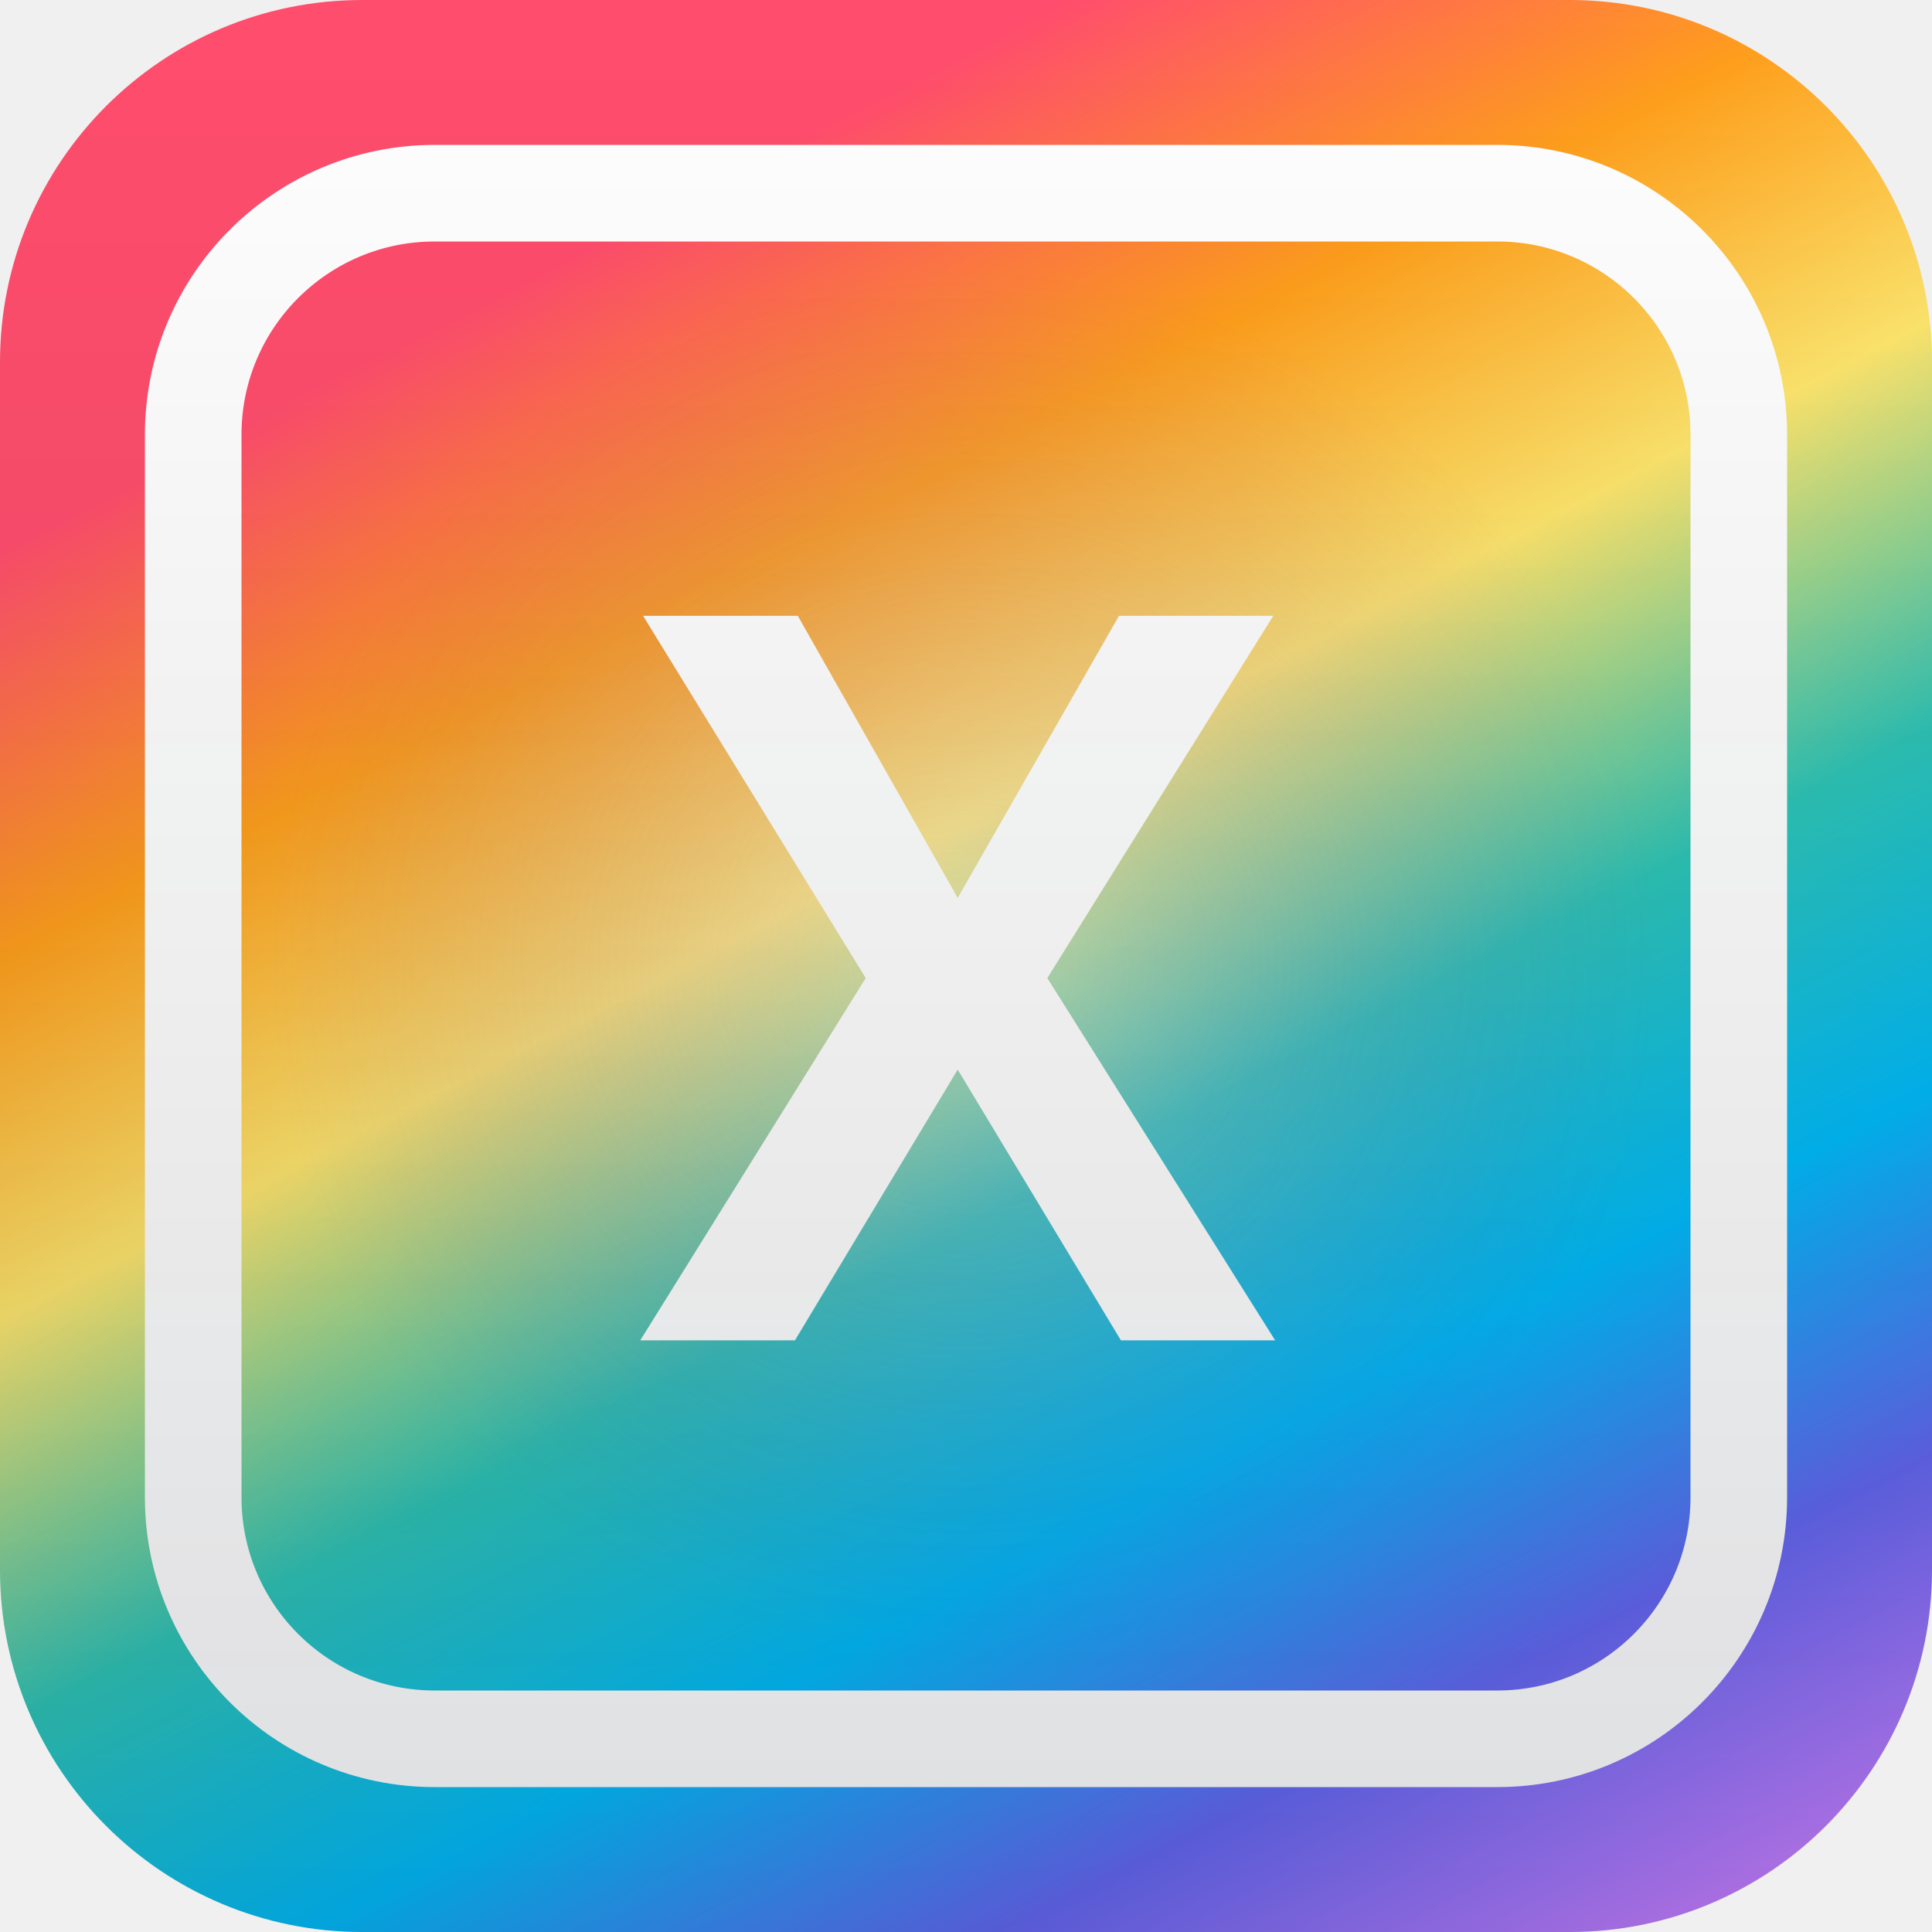
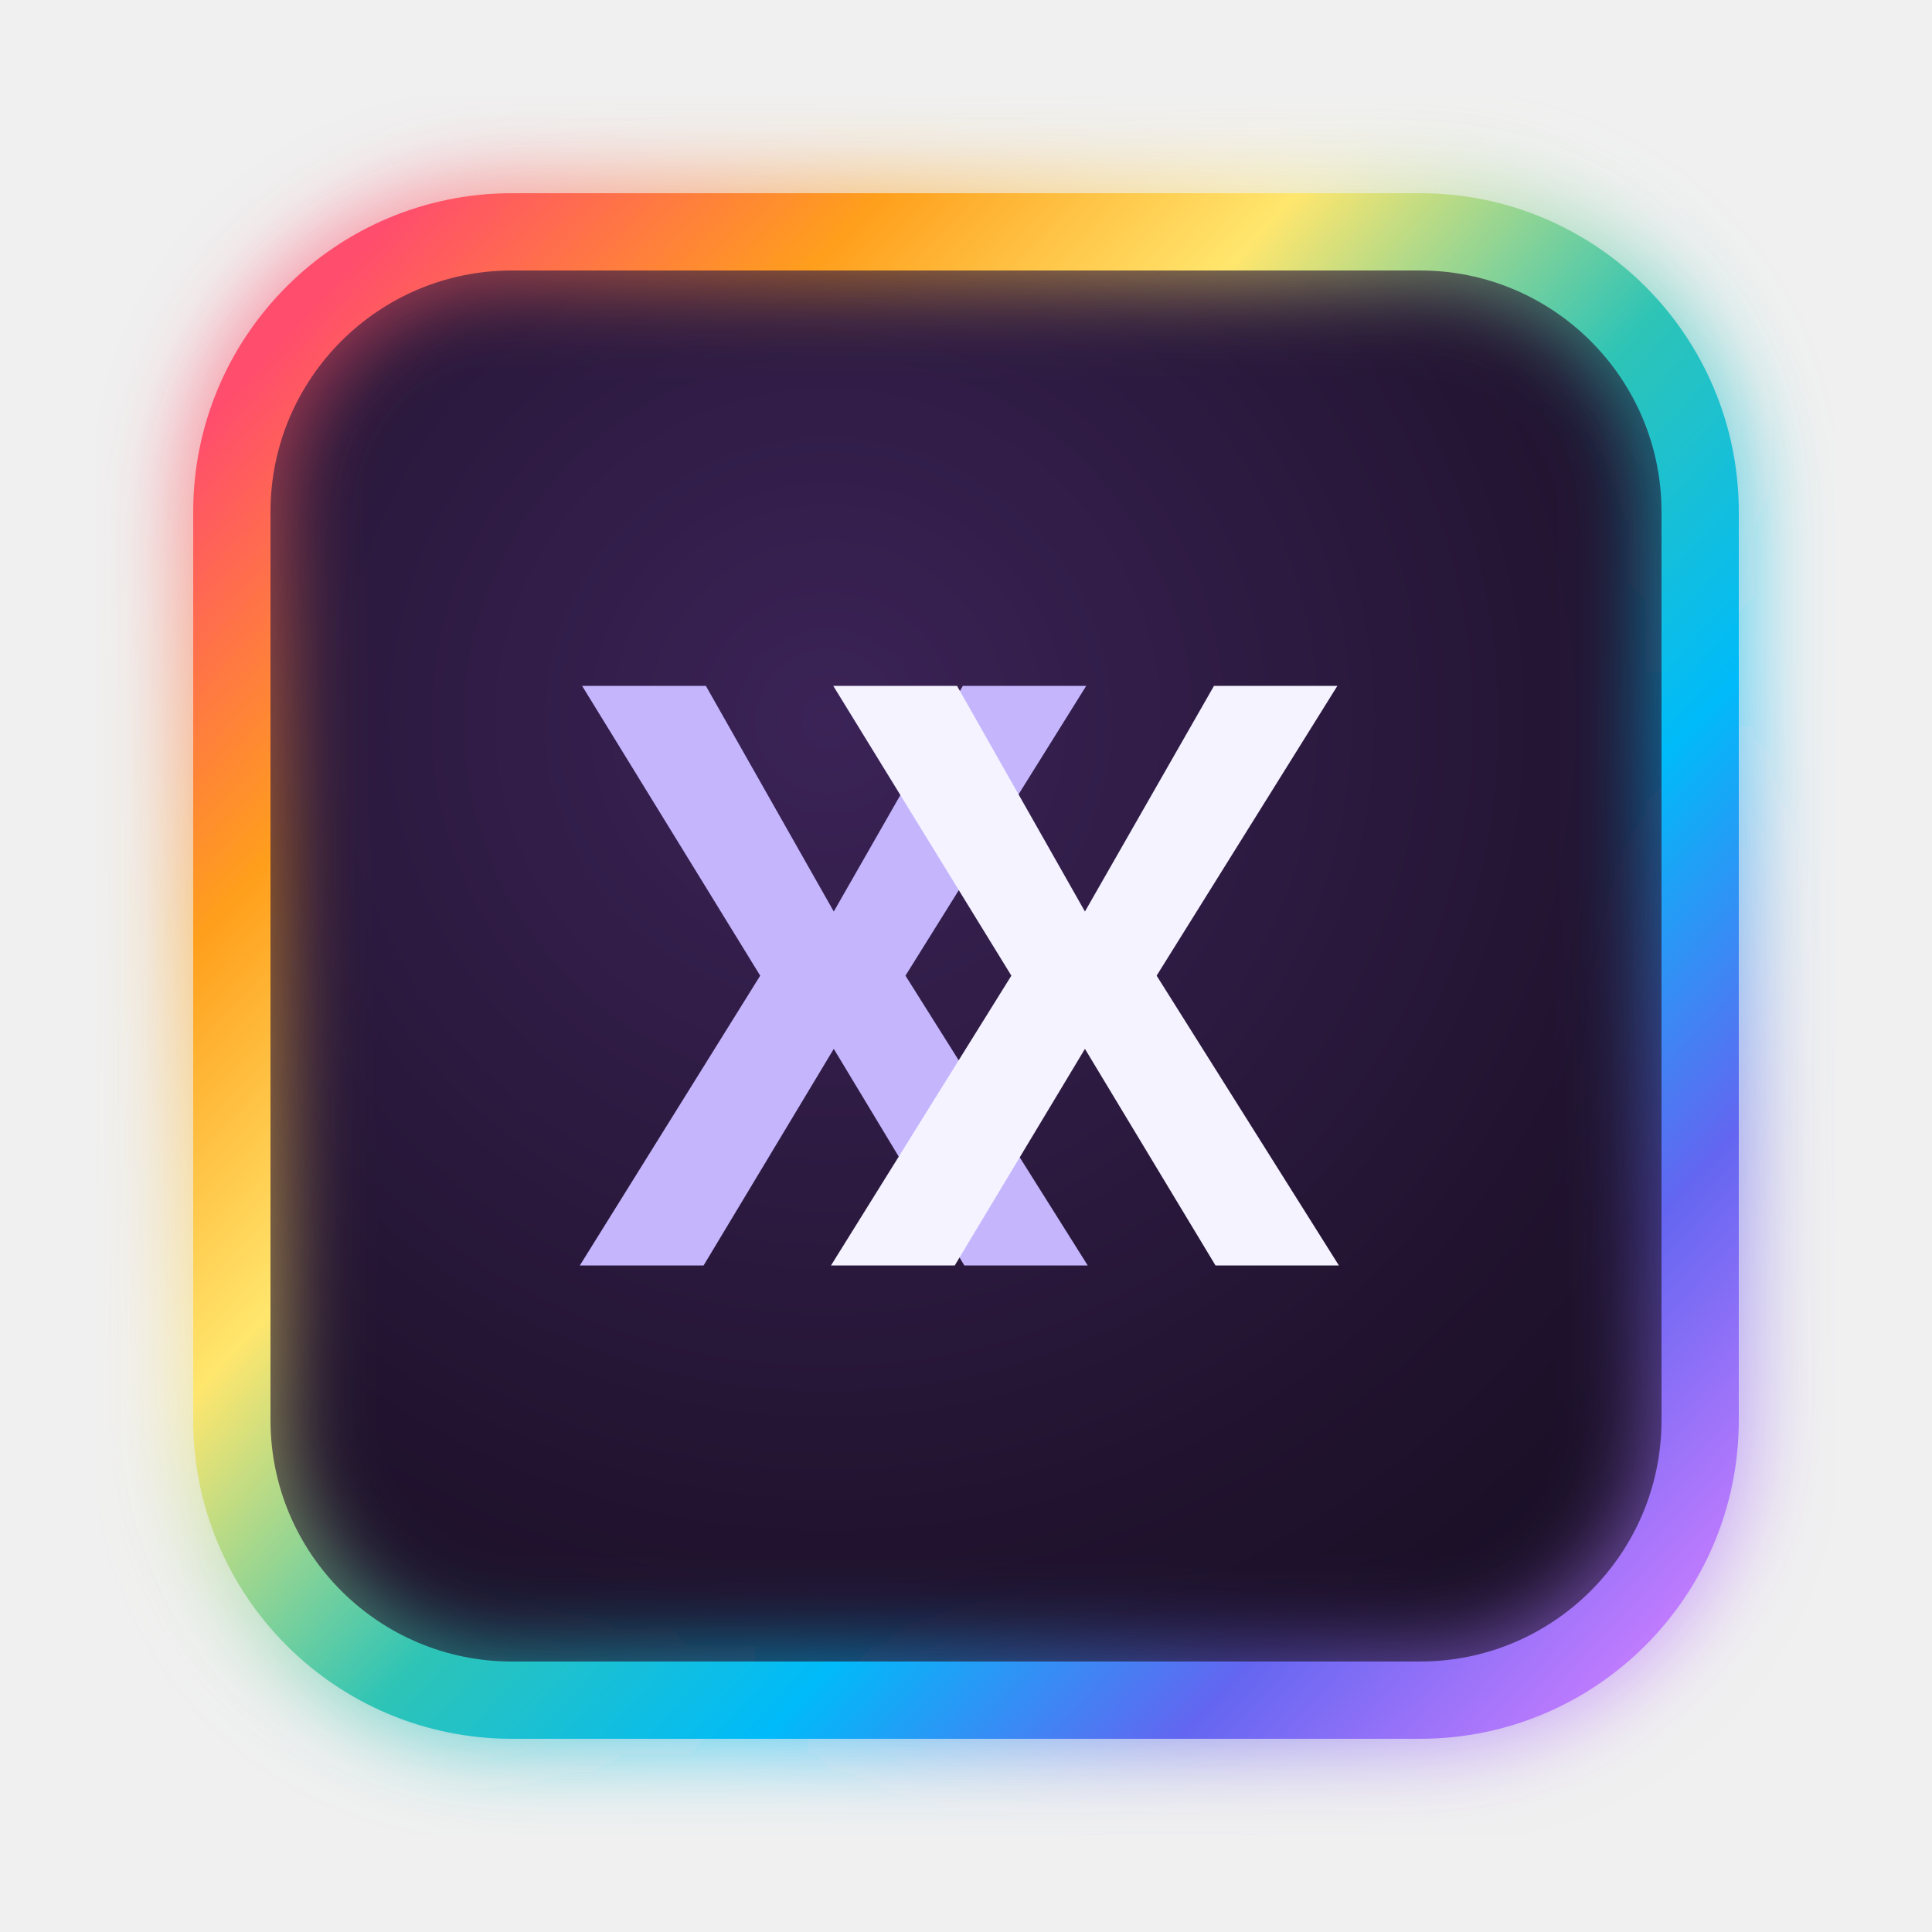
- <svg xmlns="http://www.w3.org/2000/svg" width="320" height="320" viewBox="0 0 320 320" fill="none">
-   <rect width="320" height="320" rx="60" fill="url(#paint0_linear_102_16)" />
-   <circle cx="159.5" cy="159.5" r="115.5" fill="url(#paint1_radial_102_16)" />
-   <rect x="32" y="32" width="256" height="256" rx="40" stroke="white" stroke-width="16" />
-   <path d="M132.141 102L158.625 148.719L185.344 102H210.891L173.469 162L211.203 222H185.656L158.625 177.156L131.672 222H106.047L143.391 162L106.516 102H132.141Z" fill="white" />
-   <rect width="320" height="320" rx="60" fill="url(#paint2_linear_102_16)" />
+ <svg xmlns="http://www.w3.org/2000/svg" width="320" height="320" viewBox="0 0 400 400" fill="none">
  <defs>
-     <linearGradient id="paint0_linear_102_16" x1="129.5" y1="24" x2="282.5" y2="320" gradientUnits="userSpaceOnUse">
+     <linearGradient id="rainbow" x1="58" y1="70" x2="350" y2="338" gradientUnits="userSpaceOnUse">
      <stop stop-color="#FF4D6D" />
-       <stop offset="0.18" stop-color="#FF9F1C" />
-       <stop offset="0.34" stop-color="#FFE66D" />
-       <stop offset="0.52" stop-color="#2EC4B6" />
-       <stop offset="0.68" stop-color="#00BBF9" />
-       <stop offset="0.84" stop-color="#6366F1" />
+       <stop offset=".18" stop-color="#FF9F1C" />
+       <stop offset=".34" stop-color="#FFE66D" />
+       <stop offset=".52" stop-color="#2EC4B6" />
+       <stop offset=".68" stop-color="#00BBF9" />
+       <stop offset=".84" stop-color="#6366F1" />
      <stop offset="1" stop-color="#C77DFF" />
    </linearGradient>
-     <radialGradient id="paint1_radial_102_16" cx="0" cy="0" r="1" gradientUnits="userSpaceOnUse" gradientTransform="translate(159.5 159.5) rotate(90) scale(115.5)">
-       <stop stop-color="white" stop-opacity="0.32" />
-       <stop offset="1" stop-color="#7C3AED" stop-opacity="0" />
+     <radialGradient id="purple" cx="0" cy="0" r="1" gradientTransform="translate(172 150) rotate(52) scale(290)" gradientUnits="userSpaceOnUse">
+       <stop stop-color="#3B2357" />
+       <stop offset=".58" stop-color="#21132F" />
+       <stop offset="1" stop-color="#120B1C" />
    </radialGradient>
-     <linearGradient id="paint2_linear_102_16" x1="160" y1="0" x2="160" y2="320" gradientUnits="userSpaceOnUse">
-       <stop stop-opacity="0" />
-       <stop offset="1" stop-color="#111827" stop-opacity="0.14" />
-     </linearGradient>
+     <filter id="glow" x="20" y="20" width="360" height="360" filterUnits="userSpaceOnUse">
+       <feGaussianBlur stdDeviation="8" />
+     </filter>
  </defs>
+   <rect x="48" y="48" width="304" height="304" rx="58" fill="url(#purple)" />
+   <rect x="48" y="48" width="304" height="304" rx="58" stroke="url(#rainbow)" stroke-width="22" opacity=".58" filter="url(#glow)" />
+   <rect x="48" y="48" width="304" height="304" rx="58" stroke="url(#rainbow)" stroke-width="16" />
+   <path d="M172.141 142L198.625 188.719L225.344 142H250.891L213.469 202L251.203 262H225.656L198.625 217.156L171.672 262H146.047L183.391 202L146.516 142H172.141Z" fill="#C4B5FD" transform="translate(-26)" />
+   <path d="M172.141 142L198.625 188.719L225.344 142H250.891L213.469 202L251.203 262H225.656L198.625 217.156L171.672 262H146.047L183.391 202L146.516 142H172.141Z" fill="#F5F3FF" transform="translate(26)" />
</svg>
